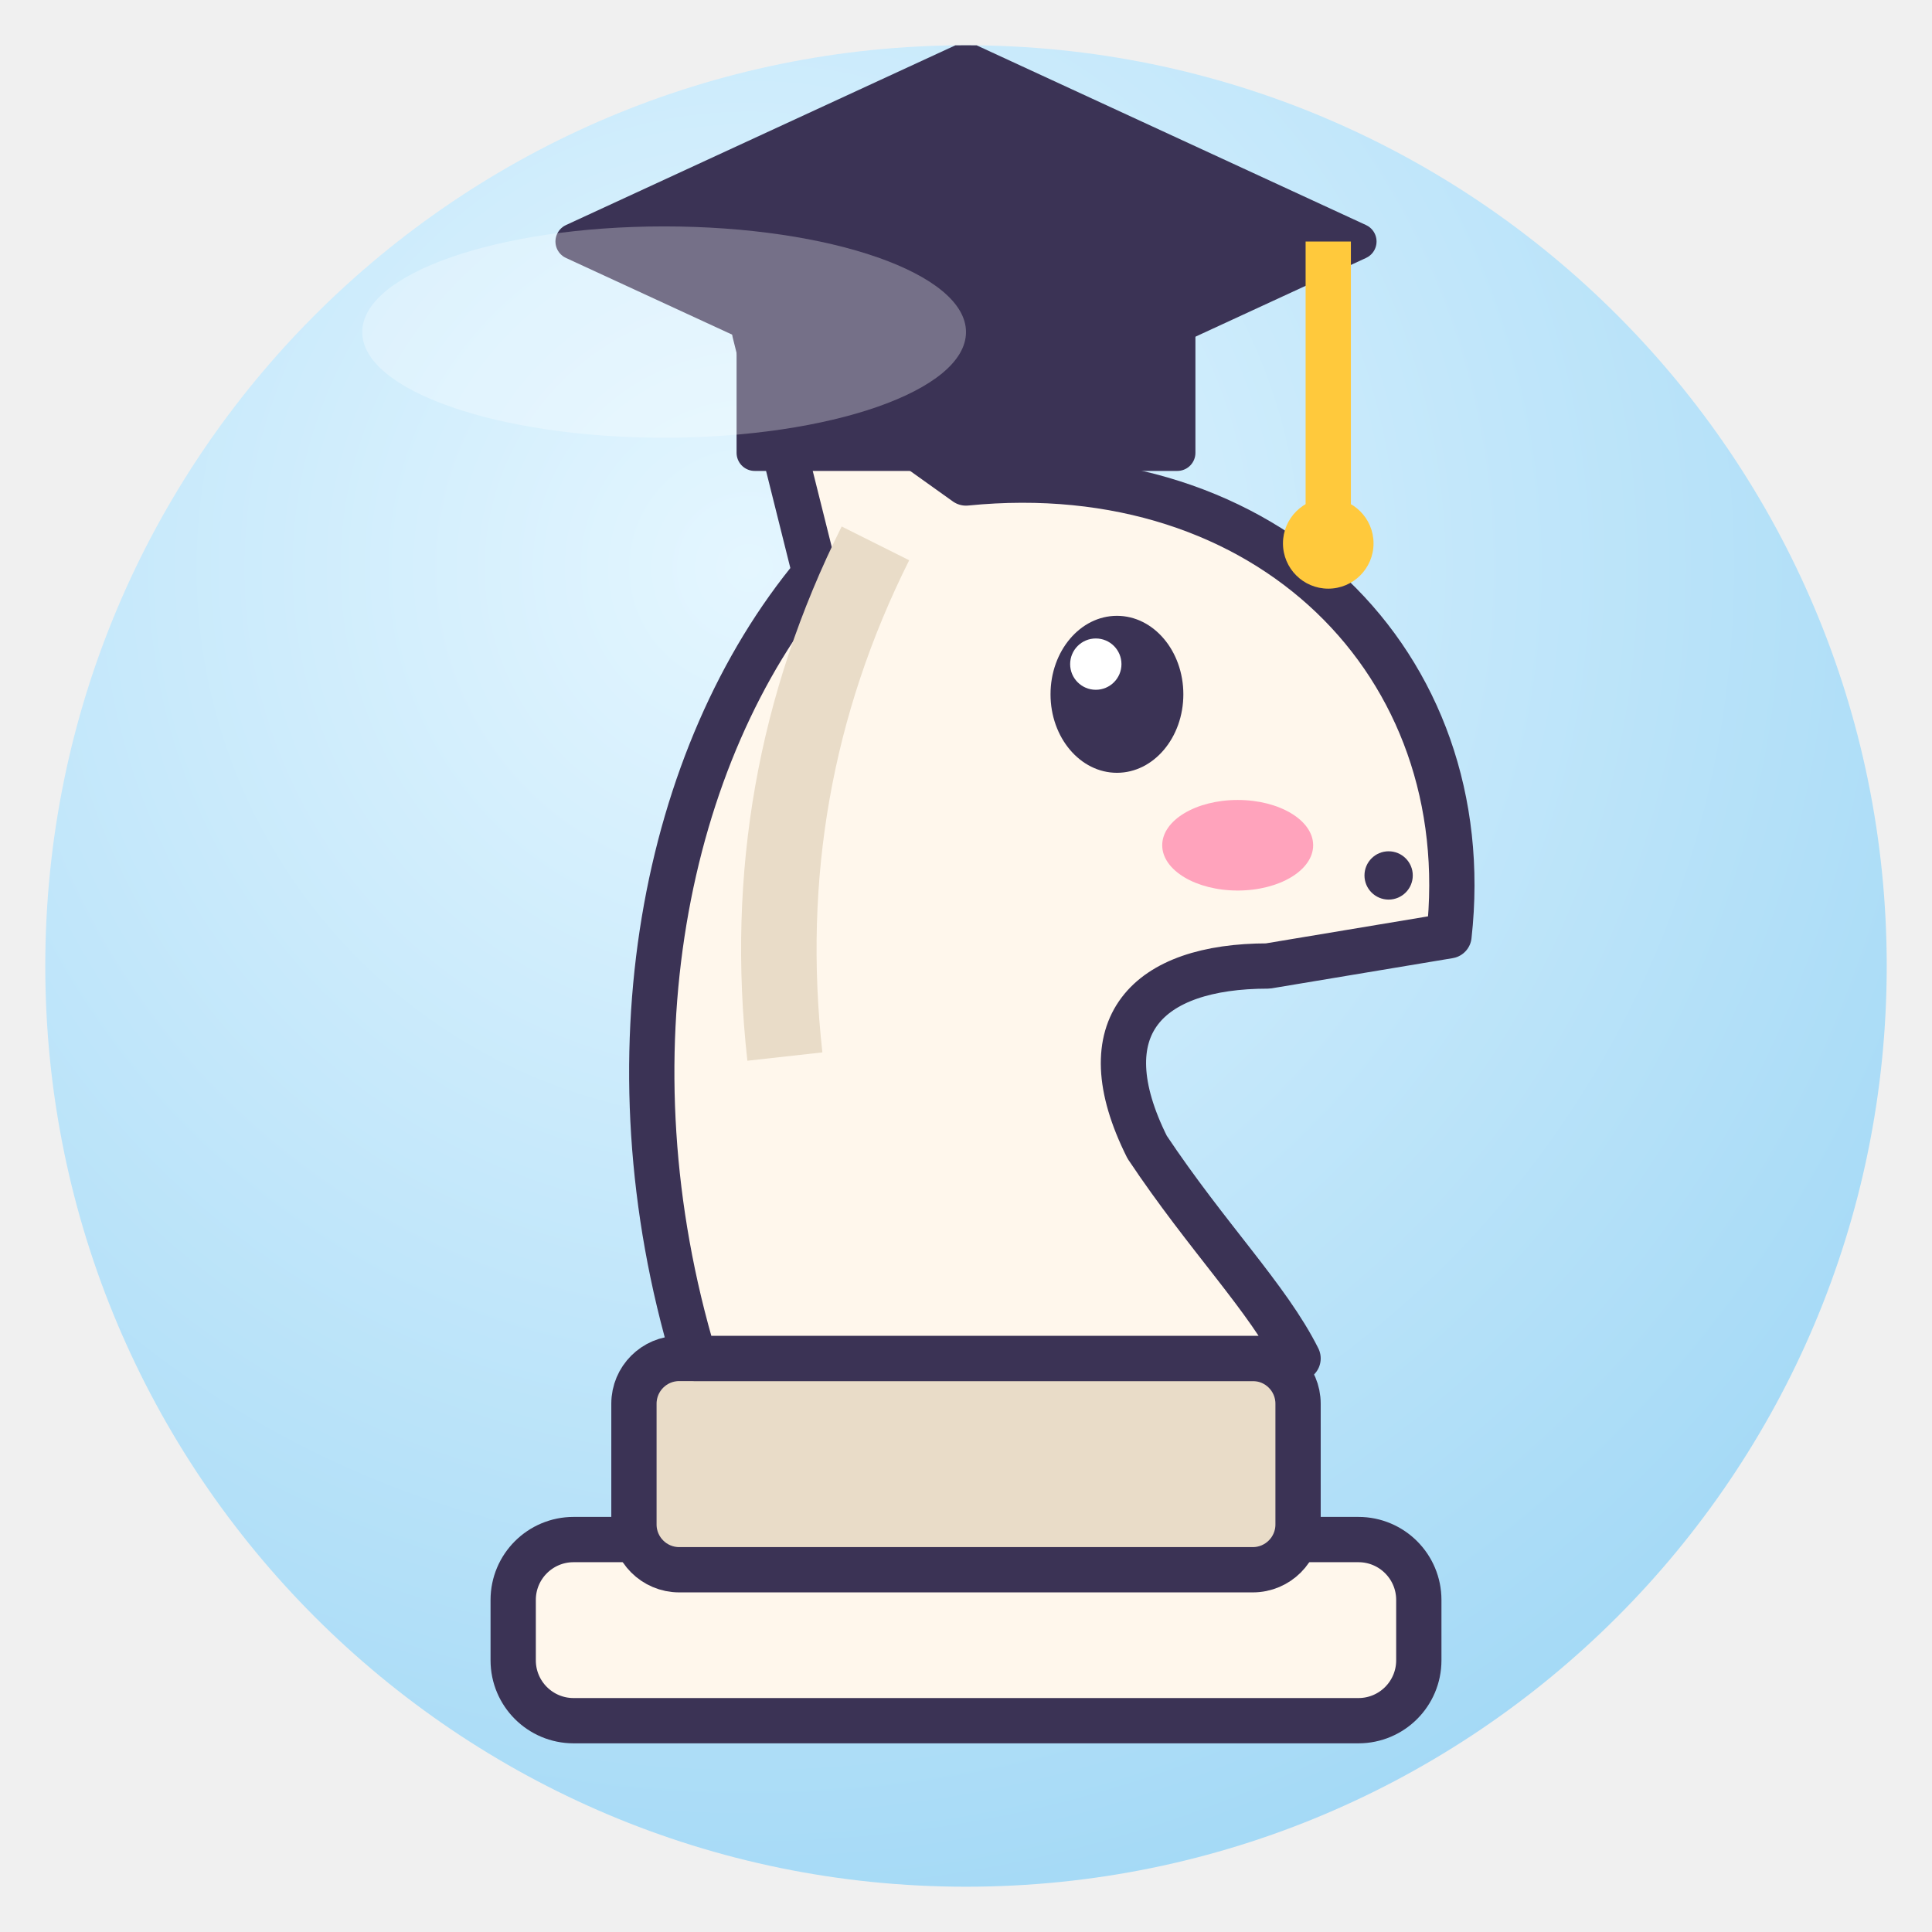
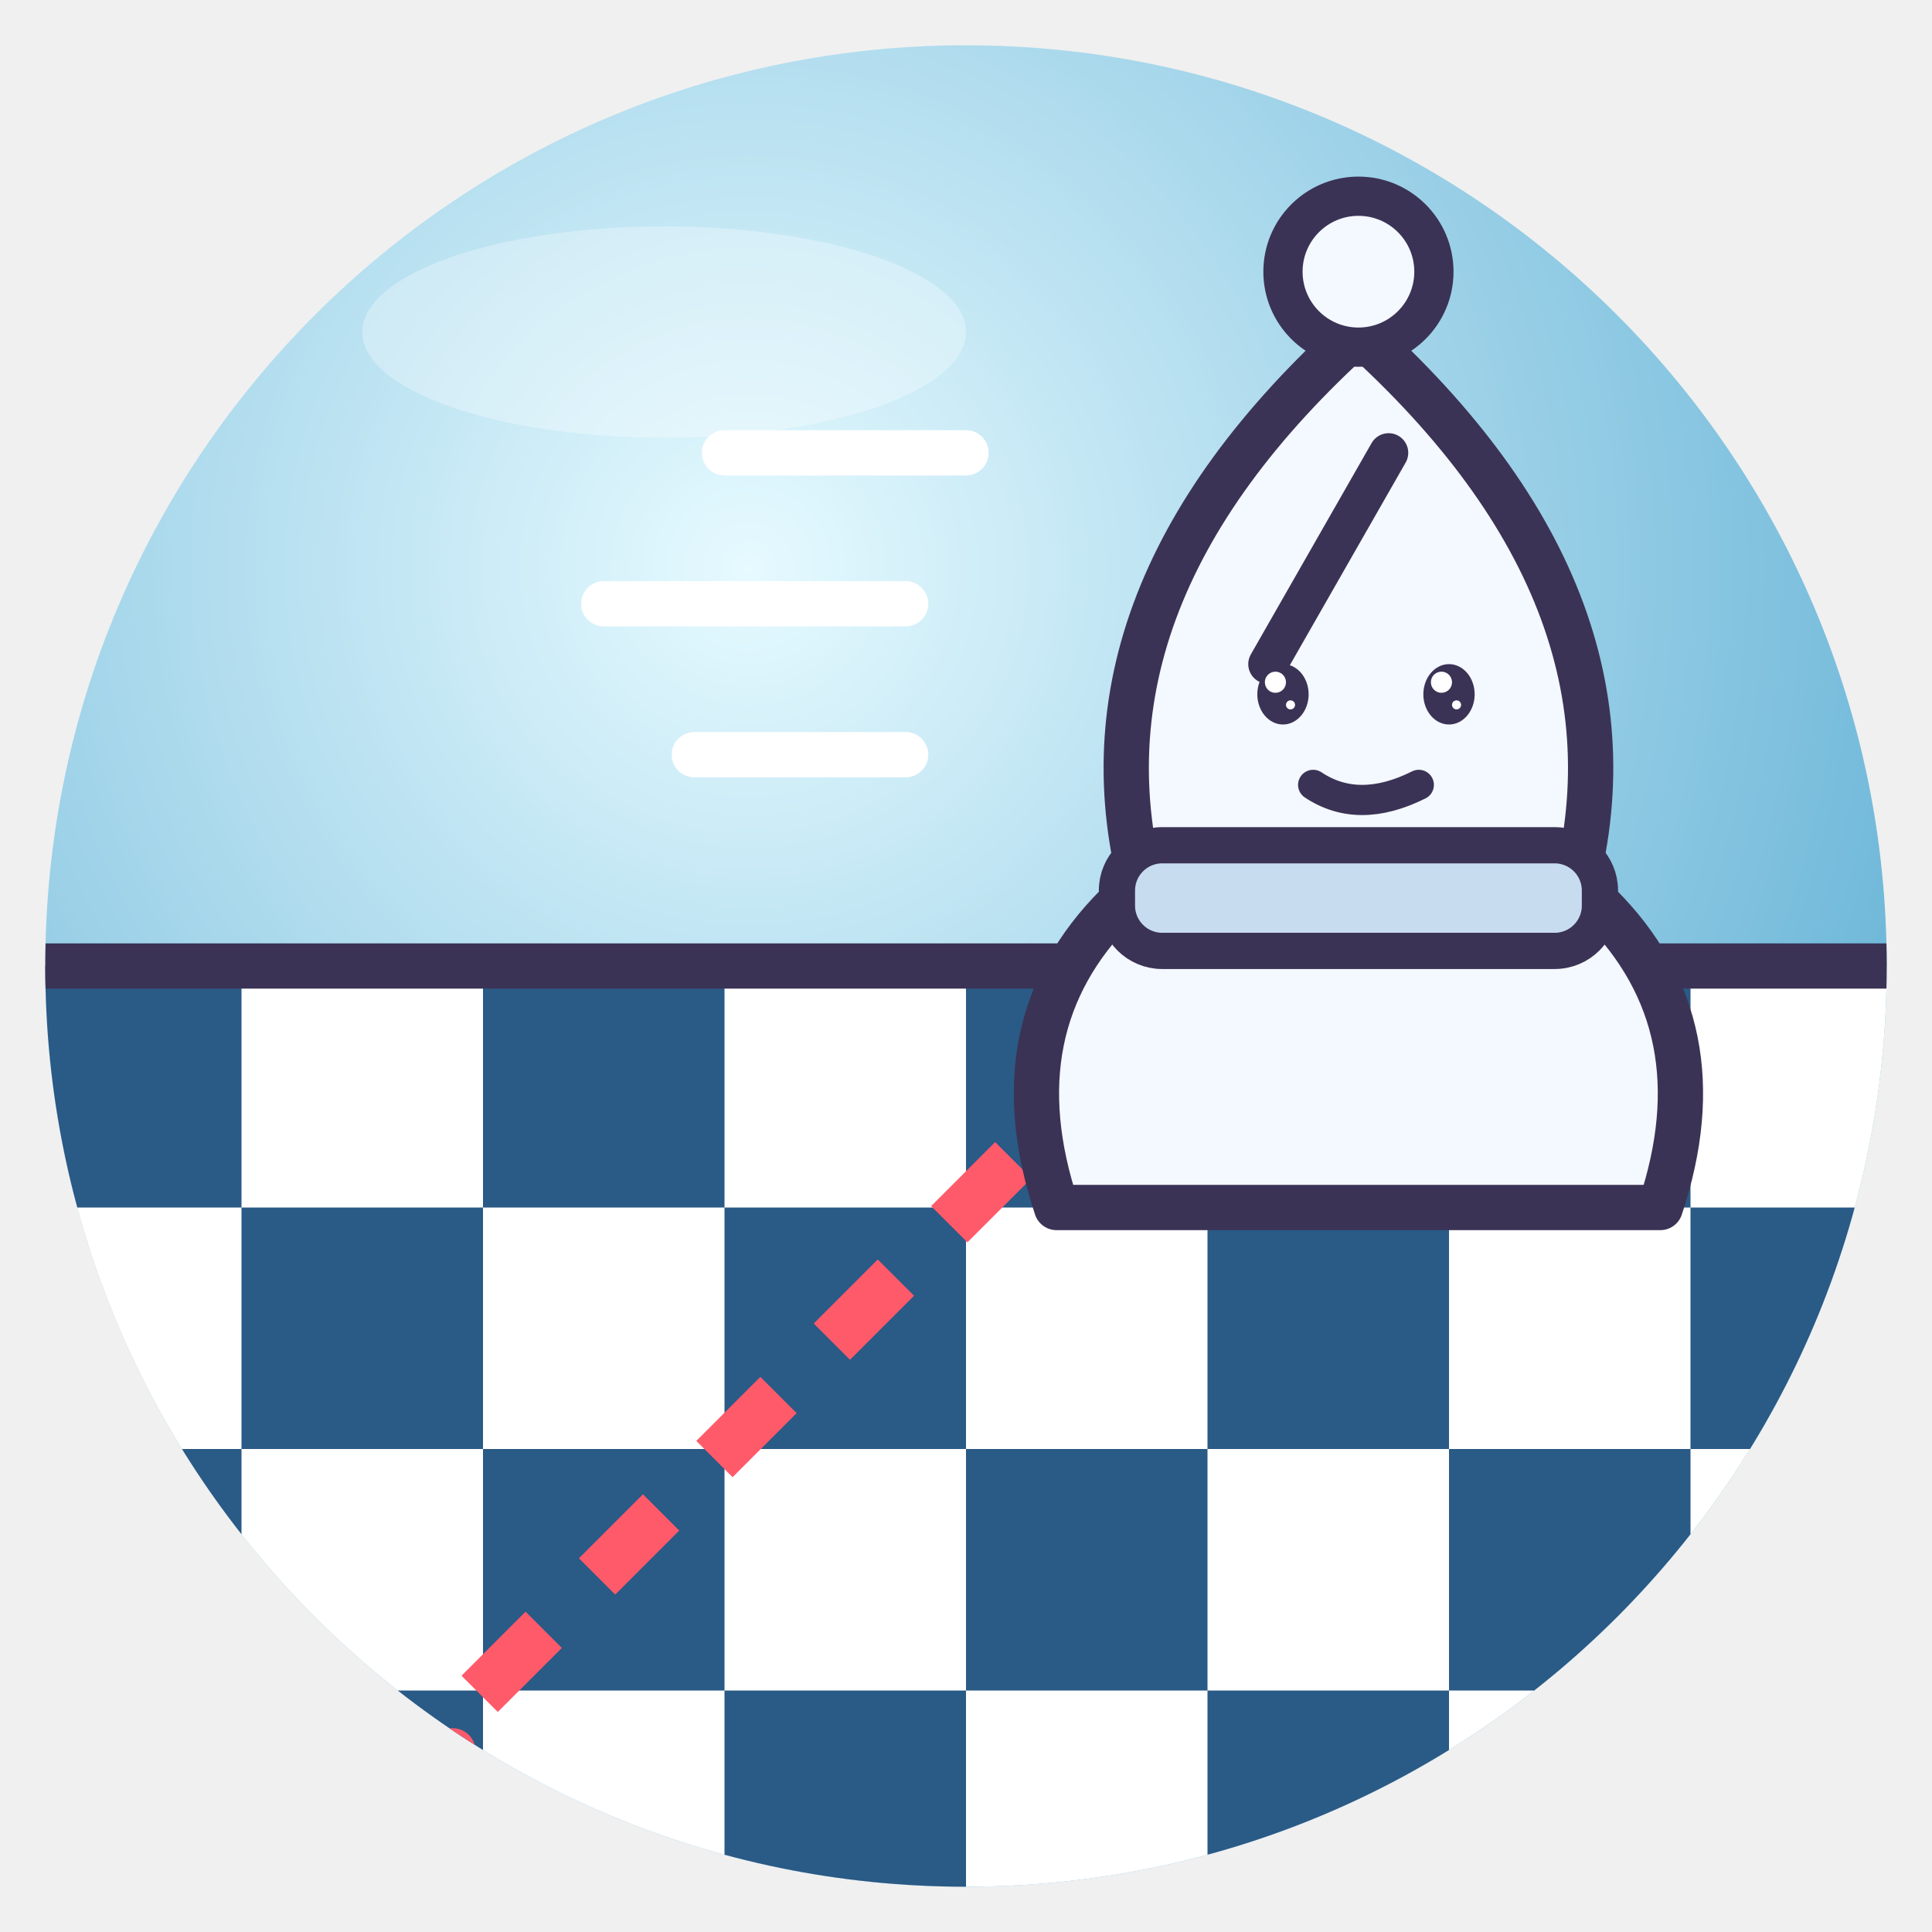
<svg xmlns="http://www.w3.org/2000/svg" viewBox="0 0 128 128" width="128" height="128">
  <defs>
    <radialGradient id="g" cx="38%" cy="28%" r="85%">
-       <stop offset="0" stop-color="#E4F6FF" />
-       <stop offset="1" stop-color="#9DD6F5" />
+       <stop offset="0" stop-color="#E6FAFF" />
+       <stop offset="1" stop-color="#4FA6CF" />
    </radialGradient>
    <clipPath id="c">
      <circle cx="64" cy="64" r="61" />
    </clipPath>
  </defs>
  <circle cx="64" cy="64" r="61" fill="url(#g)" />
  <g clip-path="url(#c)">
-     <rect x="34" y="102" width="60" height="12" rx="4" fill="#FFF7EC" stroke="#3B3355" stroke-linejoin="round" stroke-linecap="round" stroke-width="3" />
-     <rect x="42" y="90" width="44" height="14" rx="3" fill="#E9DCC8" stroke="#3B3355" stroke-linejoin="round" stroke-linecap="round" stroke-width="3" />
-     <path d="M46 90 C40 70 44 50 54 38 L50 22 L64 32 C84 30 98 44 96 62 L84 64 C76 64 72 68 76 76 C80 82 84 86 86 90Z" fill="#FFF7EC" stroke="#3B3355" stroke-linejoin="round" stroke-linecap="round" stroke-width="3" />
-     <path d="M58 36 Q50 52 52 70" fill="none" stroke="#E9DCC8" stroke-width="5" />
-     <ellipse cx="74" cy="46" rx="4.4" ry="5.2" fill="#3B3355" />
-     <circle cx="72.6" cy="44" r="1.7" fill="#fff" />
-     <ellipse cx="82" cy="56" rx="5" ry="3" fill="#FF7FA8" opacity=".7" />
-     <circle cx="92" cy="58" r="1.6" fill="#3B3355" />
-     <path d="M38 16 L64 4 L90 16 L64 28Z" fill="#3B3355" stroke="#3B3355" stroke-linejoin="round" stroke-linecap="round" stroke-width="2.4" />
-     <path d="M50 22 V30 H78 V22" fill="#3B3355" stroke="#3B3355" stroke-linejoin="round" stroke-linecap="round" stroke-width="2.4" />
-     <path d="M88 16 V34" stroke="#FFC93C" stroke-width="3" />
-     <circle cx="88" cy="36" r="3" fill="#FFC93C" />
+     <path d="M0 64 H128 V128 H0Z" fill="#fff" />
+     <path d="M0 64 H16 V80 H0Z M32 64 H48 V80 H32Z M64 64 H80 V80 H64Z M96 64 H112 V80 H96Z M16 80 H32 V96 H16Z M48 80 H64 V96 H48Z M80 80 H96 V96 H80Z M112 80 H128 V96 H112Z M0 96 H16 V112 H0Z M32 96 H48 V112 H32Z M64 96 H80 V112 H64Z M96 96 H112 V112 H96Z M16 112 H32 V128 H16Z M48 112 H64 V128 H48Z M80 112 H96 V128 H80Z M112 112 H128 V128 H112Z" fill="#2A5A86" />
+     <path d="M0 64 H128" stroke="#3B3355" stroke-linejoin="round" stroke-linecap="round" stroke-width="3" />
+     <path d="M24 120 L76 68" fill="none" stroke="#FF5A6A" stroke-width="3.4" stroke-dasharray="6 5" />
+     <path d="M18 112 L12 118 M30 116 L24 122" stroke="#FF5A6A" stroke-width="3" stroke-linecap="round" />
+     <path d="M70 80 Q66 68 74 60 L106 60 Q114 68 110 80Z" fill="#F4F8FF" stroke="#3B3355" stroke-linejoin="round" stroke-linecap="round" stroke-width="3" />
+     <path d="M76 60 Q70 40 90 22 Q110 40 104 60Z" fill="#F4F8FF" stroke="#3B3355" stroke-linejoin="round" stroke-linecap="round" stroke-width="3" />
+     <path d="M92 30 L84 44" stroke="#3B3355" stroke-linejoin="round" stroke-linecap="round" stroke-width="2.6" />
+     <circle cx="90" cy="18" r="5" fill="#F4F8FF" stroke="#3B3355" stroke-linejoin="round" stroke-linecap="round" stroke-width="2.6" />
+     <rect x="74" y="56" width="32" height="7" rx="3" fill="#C8DCF0" stroke="#3B3355" stroke-linejoin="round" stroke-linecap="round" stroke-width="2.4" />
+     <ellipse cx="85" cy="46" rx="1.7" ry="2.0" fill="#3B3355" />
+     <circle cx="84.5" cy="45.2" r="0.7" fill="#fff" />
+     <circle cx="85.5" cy="46.7" r="0.3" fill="#fff" />
+     <ellipse cx="96" cy="46" rx="1.7" ry="2.0" fill="#3B3355" />
+     <circle cx="95.5" cy="45.2" r="0.7" fill="#fff" />
+     <circle cx="96.5" cy="46.7" r="0.3" fill="#fff" />
+     <path d="M87 52 Q90 54 94 52" fill="none" stroke="#3B3355" stroke-linejoin="round" stroke-linecap="round" stroke-width="2" />
+     <path d="M60 40 H40 M64 30 H48 M60 50 H46" stroke="#fff" stroke-width="3" stroke-linecap="round" />
  </g>
  <ellipse cx="44" cy="22" rx="20" ry="7" fill="#fff" opacity=".3" />
</svg>
